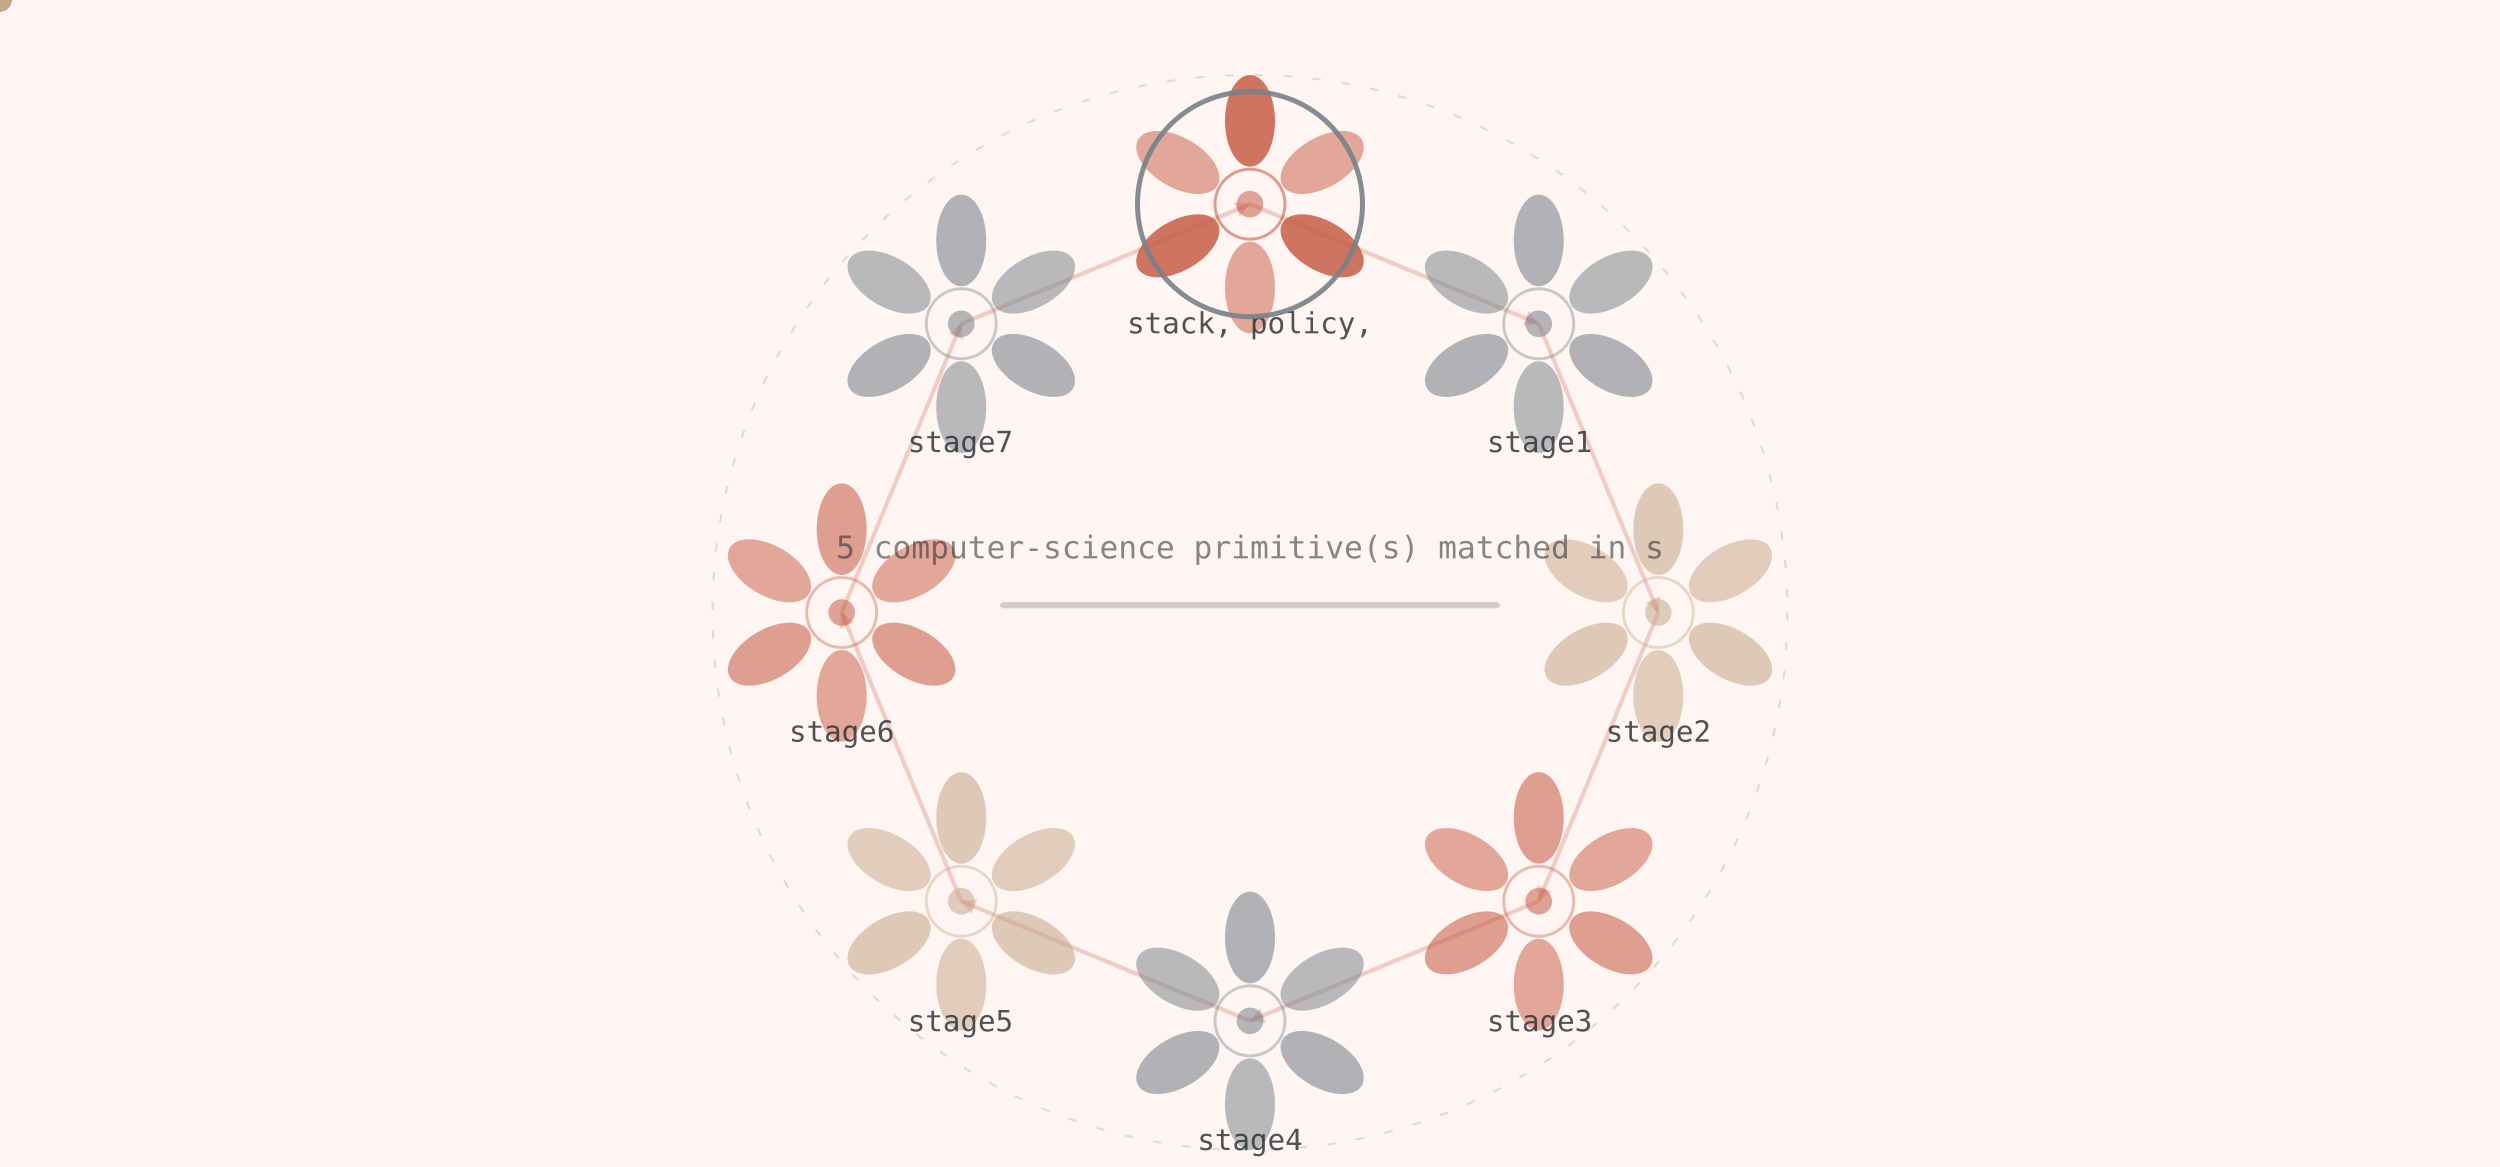
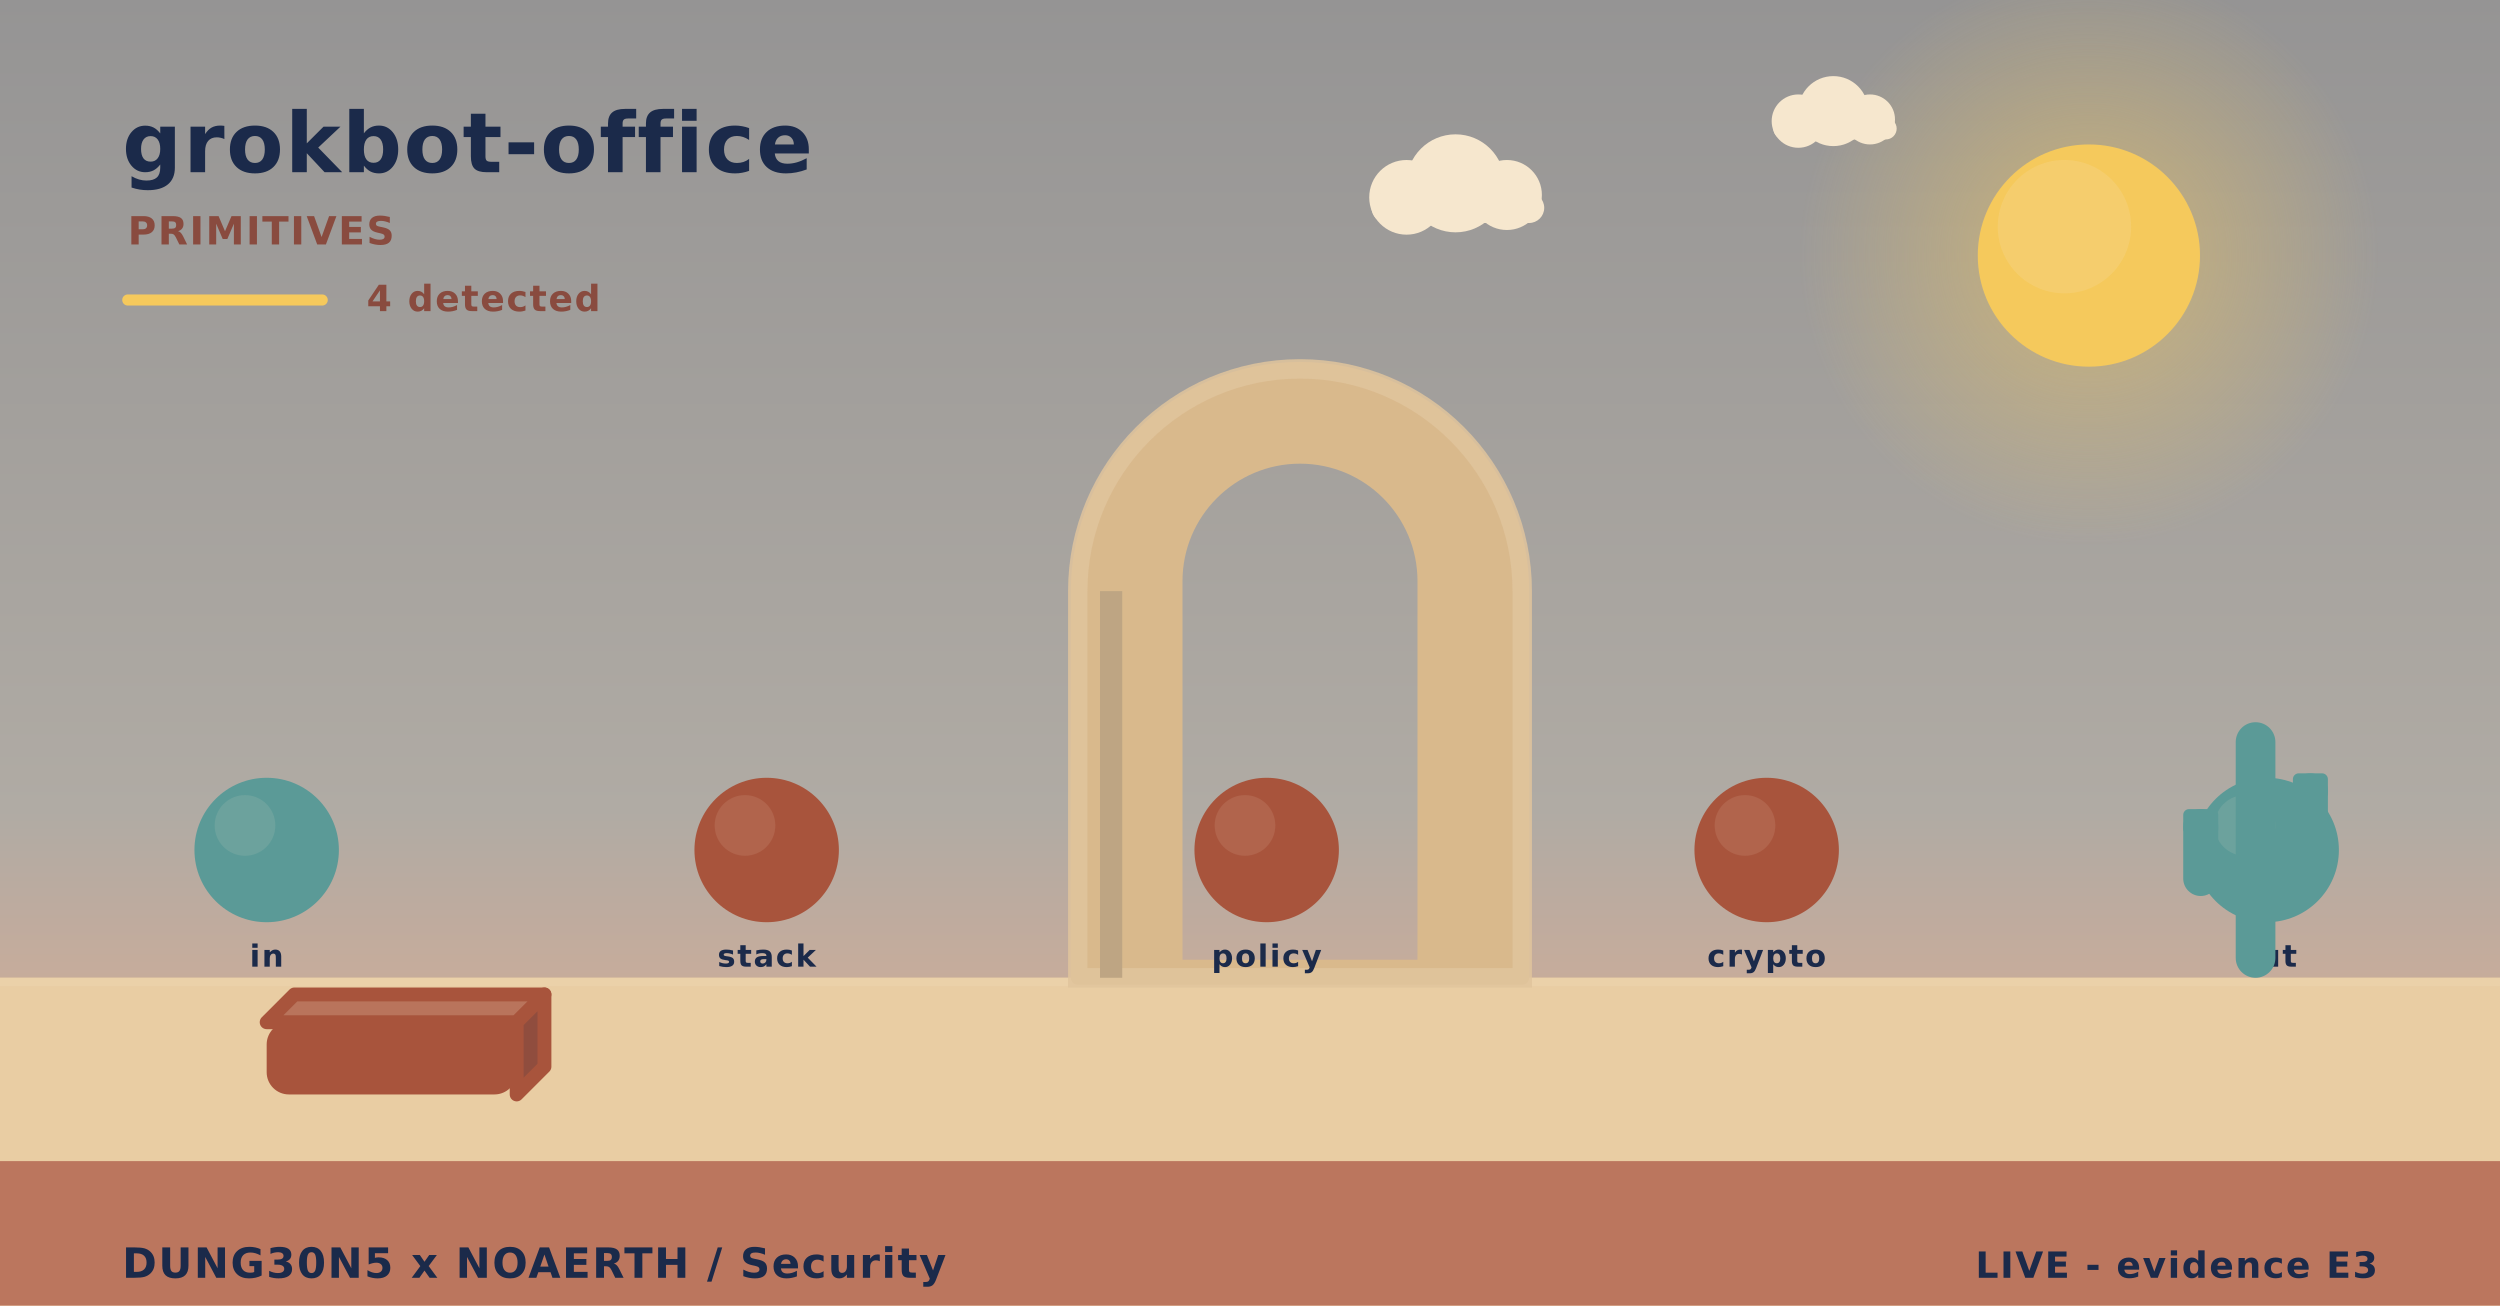
- <svg xmlns="http://www.w3.org/2000/svg" viewBox="0 0 1200 560" width="1200" height="560" role="img" aria-label="grokbot-office state machine">
-   <rect width="1200" height="560" fill="#fff5f2" />
-   <defs>
-     <linearGradient id="gs" x1="0" y1="0" x2="1" y2="1">
-       <stop offset="0%" stop-color="#c75f48" />
-       <stop offset="100%" stop-color="#78818a" />
-     </linearGradient>
-   </defs>
-   <circle cx="600.00" cy="294.00" r="258.00" fill="none" stroke="rgba(37,40,46,0.140)" stroke-width="1.00" opacity="1.00" stroke-dasharray="4 10" />
-   <line x1="600.00" y1="98.00" x2="738.59" y2="155.41" stroke="rgba(199,95,72,0.500)" stroke-width="2.00" opacity="0.55" />
-   <polygon points="738.59,155.41 733.76,149.29 730.86,156.32" fill="rgba(199,95,72,0.500)" opacity="0.55" />
-   <g opacity="0.9">
-     <circle cx="0.00" cy="0.00" r="5.50" fill="#c7a88a" opacity="1.00" />
-     <animateTransform attributeName="transform" type="translate" values="600.00,98.00 738.59,155.41" dur="5.0s" begin="0.0s" repeatCount="indefinite" />
-     <animateTransform attributeName="transform" type="translate" values="738.59,155.41 600.00,98.00" dur="5.0s" begin="2.5s" repeatCount="indefinite" />
+ <svg xmlns="http://www.w3.org/2000/svg" width="900" height="470" viewBox="0 0 900 470" role="img" aria-label="grokbot-office - how it behaves">
+   <linearGradient id="skys" x1="0" y1="0" x2="0" y2="1">
+     <stop offset="0" stop-color="#959494" />
+     <stop offset="0.62" stop-color="#b0aba4" />
+     <stop offset="1" stop-color="#f3ad8a" />
+   </linearGradient>
+   <rect width="900" height="470" fill="url(#skys)" />
+   <radialGradient id="suns">
+     <stop offset="0.35" stop-color="#f5c95c" stop-opacity="0.34" />
+     <stop offset="1" stop-color="#f5c95c" stop-opacity="0" />
+   </radialGradient>
+   <circle cx="752" cy="92" r="104" fill="url(#suns)" />
+   <circle cx="752" cy="92" r="40" fill="#f5c95c" />
+   <circle cx="743.2" cy="81.6" r="24" fill="#f5d27e" opacity="0.5" />
+   <g>
+     <circle cx="524" cy="66" r="17.64" fill="#f6e7ce" />
+     <circle cx="506.36" cy="71.04" r="13.44" fill="#f6e7ce" />
+     <circle cx="542.48" cy="70.2" r="12.6" fill="#f6e7ce" />
+     <rect x="493.76" y="69.36" width="62.16" height="10.92" rx="5.46" fill="#f6e7ce" />
+     <animateTransform attributeName="transform" type="translate" values="0 0;24 0;0 0" dur="36s" begin="0s" repeatCount="indefinite" />
  </g>
-   <line x1="738.59" y1="155.41" x2="796.00" y2="294.00" stroke="rgba(199,95,72,0.500)" stroke-width="2.00" opacity="0.55" />
-   <polygon points="796.00,294.00 796.91,286.26 789.89,289.17" fill="rgba(199,95,72,0.500)" opacity="0.55" />
-   <g opacity="0.9">
-     <circle cx="0.00" cy="0.00" r="5.50" fill="#c7a88a" opacity="1.00" />
-     <animateTransform attributeName="transform" type="translate" values="738.59,155.41 796.00,294.00" dur="5.0s" begin="0.625s" repeatCount="indefinite" />
-     <animateTransform attributeName="transform" type="translate" values="796.00,294.00 738.59,155.41" dur="5.0s" begin="3.125s" repeatCount="indefinite" />
+   <g>
+     <circle cx="660" cy="40" r="12.6" fill="#f6e7ce" />
+     <circle cx="647.4" cy="43.6" r="9.6" fill="#f6e7ce" />
+     <circle cx="673.2" cy="43" r="9" fill="#f6e7ce" />
+     <rect x="638.4" y="42.4" width="44.4" height="7.8" rx="3.9" fill="#f6e7ce" />
+     <animateTransform attributeName="transform" type="translate" values="0 0;-18 0;0 0" dur="46s" begin="3s" repeatCount="indefinite" />
  </g>
-   <line x1="796.00" y1="294.00" x2="738.59" y2="432.59" stroke="rgba(199,95,72,0.500)" stroke-width="2.00" opacity="0.55" />
-   <polygon points="738.59,432.59 744.71,427.76 737.68,424.86" fill="rgba(199,95,72,0.500)" opacity="0.55" />
-   <g opacity="0.9">
-     <circle cx="0.00" cy="0.00" r="5.50" fill="#c7a88a" opacity="1.00" />
-     <animateTransform attributeName="transform" type="translate" values="796.00,294.00 738.59,432.59" dur="5.0s" begin="1.25s" repeatCount="indefinite" />
-     <animateTransform attributeName="transform" type="translate" values="738.59,432.59 796.00,294.00" dur="5.0s" begin="3.75s" repeatCount="indefinite" />
+   <rect x="0" y="352" width="900" height="118" fill="#e9cda3" />
+   <rect x="0" y="352" width="900" height="3" fill="#ebd1a9" />
+   <text x="44" y="62" font-family="Verdana,DejaVu Sans,sans-serif" font-size="30" font-weight="700" letter-spacing="0.6" fill="#1b2a4a" text-anchor="start">grokbot-office</text>
+   <text x="46" y="88" font-family="Verdana,DejaVu Sans,sans-serif" font-size="14" font-weight="700" letter-spacing="0.6" fill="#894b3f" text-anchor="start">PRIMITIVES</text>
+   <rect x="44" y="106" width="74" height="4" rx="2" fill="#f5c95c" />
+   <text x="132" y="112" font-family="Verdana,DejaVu Sans,sans-serif" font-size="13" font-weight="700" letter-spacing="0.6" fill="#894b3f" text-anchor="start">4 detected</text>
+   <path d="M388,352 L388,212.8 A80,80 0 0 1 548,212.8 L548,352 Z M423.2,348 L423.2,209.22 A44.8,44.8 0 0 1 512.8,209.22 L512.8,348 Z" fill="#d9b98c" fill-rule="evenodd" stroke="#d9b98c" stroke-width="5" stroke-linejoin="round" />
+   <path d="M388,352 L388,212.8 A80,80 0 0 1 548,212.8 L548,352 Z" fill="none" stroke="#e0c49c" stroke-width="7" stroke-linecap="round" opacity="0.85" />
+   <rect x="396" y="212.8" width="8" height="139.2" fill="#bea583" />
+   <circle cx="96" cy="306" r="26" fill="#5b9a97" />
+   <circle cx="88.2" cy="297.16" r="10.92" fill="#7aa9a2" opacity="0.55" />
+   <text x="96" y="348" font-family="Verdana,DejaVu Sans,sans-serif" font-size="11" font-weight="700" letter-spacing="0.6" fill="#1b2a4a" text-anchor="middle">in</text>
+   <g>
+     <circle cx="276" cy="306" r="26" fill="#a8543c" />
+     <circle cx="268.2" cy="297.16" r="10.92" fill="#b87159" opacity="0.55" />
+     <animate attributeName="opacity" values="0.8;1;0.8" dur="4.6s" begin="0s" repeatCount="indefinite" />
  </g>
-   <line x1="738.59" y1="432.59" x2="600.00" y2="490.00" stroke="rgba(199,95,72,0.500)" stroke-width="2.00" opacity="0.55" />
-   <polygon points="600.00,490.00 607.74,490.91 604.83,483.89" fill="rgba(199,95,72,0.500)" opacity="0.55" />
-   <g opacity="0.9">
-     <circle cx="0.00" cy="0.00" r="5.50" fill="#c7a88a" opacity="1.00" />
-     <animateTransform attributeName="transform" type="translate" values="738.59,432.59 600.00,490.00" dur="5.0s" begin="1.875s" repeatCount="indefinite" />
-     <animateTransform attributeName="transform" type="translate" values="600.00,490.00 738.59,432.59" dur="5.0s" begin="4.375s" repeatCount="indefinite" />
+   <text x="276" y="348" font-family="Verdana,DejaVu Sans,sans-serif" font-size="11" font-weight="700" letter-spacing="0.6" fill="#1b2a4a" text-anchor="middle">stack</text>
+   <g>
+     <circle cx="456" cy="306" r="26" fill="#a8543c" />
+     <circle cx="448.2" cy="297.16" r="10.92" fill="#b87159" opacity="0.55" />
+     <animate attributeName="opacity" values="0.8;1;0.8" dur="5.2s" begin="0s" repeatCount="indefinite" />
  </g>
-   <line x1="600.00" y1="490.00" x2="461.41" y2="432.59" stroke="rgba(199,95,72,0.500)" stroke-width="2.00" opacity="0.55" />
-   <polygon points="461.41,432.59 466.24,438.71 469.14,431.68" fill="rgba(199,95,72,0.500)" opacity="0.55" />
-   <g opacity="0.9">
-     <circle cx="0.00" cy="0.00" r="5.50" fill="#c7a88a" opacity="1.00" />
-     <animateTransform attributeName="transform" type="translate" values="600.00,490.00 461.41,432.59" dur="5.0s" begin="2.5s" repeatCount="indefinite" />
-     <animateTransform attributeName="transform" type="translate" values="461.41,432.59 600.00,490.00" dur="5.0s" begin="5.0s" repeatCount="indefinite" />
+   <text x="456" y="348" font-family="Verdana,DejaVu Sans,sans-serif" font-size="11" font-weight="700" letter-spacing="0.6" fill="#1b2a4a" text-anchor="middle">policy</text>
+   <g>
+     <circle cx="636" cy="306" r="26" fill="#a8543c" />
+     <circle cx="628.2" cy="297.16" r="10.92" fill="#b87159" opacity="0.55" />
+     <animate attributeName="opacity" values="0.8;1;0.8" dur="5.8s" begin="0s" repeatCount="indefinite" />
  </g>
-   <line x1="461.41" y1="432.59" x2="404.00" y2="294.00" stroke="rgba(199,95,72,0.500)" stroke-width="2.00" opacity="0.55" />
-   <polygon points="404.00,294.00 403.09,301.74 410.11,298.83" fill="rgba(199,95,72,0.500)" opacity="0.55" />
-   <g opacity="0.9">
-     <circle cx="0.00" cy="0.00" r="5.50" fill="#c7a88a" opacity="1.00" />
-     <animateTransform attributeName="transform" type="translate" values="461.41,432.59 404.00,294.00" dur="5.0s" begin="3.125s" repeatCount="indefinite" />
-     <animateTransform attributeName="transform" type="translate" values="404.00,294.00 461.41,432.59" dur="5.0s" begin="5.625s" repeatCount="indefinite" />
-   </g>
-   <line x1="404.00" y1="294.00" x2="461.41" y2="155.41" stroke="rgba(199,95,72,0.500)" stroke-width="2.00" opacity="0.55" />
-   <polygon points="461.41,155.41 455.29,160.24 462.32,163.14" fill="rgba(199,95,72,0.500)" opacity="0.55" />
-   <g opacity="0.9">
-     <circle cx="0.00" cy="0.00" r="5.50" fill="#c7a88a" opacity="1.00" />
-     <animateTransform attributeName="transform" type="translate" values="404.00,294.00 461.41,155.41" dur="5.0s" begin="3.75s" repeatCount="indefinite" />
-     <animateTransform attributeName="transform" type="translate" values="461.41,155.41 404.00,294.00" dur="5.0s" begin="6.25s" repeatCount="indefinite" />
-   </g>
-   <line x1="461.41" y1="155.41" x2="600.00" y2="98.00" stroke="rgba(199,95,72,0.500)" stroke-width="2.00" opacity="0.55" />
-   <polygon points="600.00,98.00 592.26,97.09 595.17,104.11" fill="rgba(199,95,72,0.500)" opacity="0.55" />
-   <g opacity="0.9">
-     <circle cx="0.00" cy="0.00" r="5.50" fill="#c7a88a" opacity="1.00" />
-     <animateTransform attributeName="transform" type="translate" values="461.41,155.41 600.00,98.00" dur="5.0s" begin="4.375s" repeatCount="indefinite" />
-     <animateTransform attributeName="transform" type="translate" values="600.00,98.00 461.41,155.41" dur="5.0s" begin="6.875s" repeatCount="indefinite" />
-   </g>
-   <ellipse cx="600.00" cy="58.00" rx="12.00" ry="22.00" fill="rgba(199,95,72,0.900)" opacity="0.95" transform="rotate(0.0 600.00 58.00)" />
-   <ellipse cx="634.64" cy="78.00" rx="12.00" ry="22.00" fill="rgba(199,95,72,0.550)" opacity="0.95" transform="rotate(60.0 634.64 78.00)" />
-   <ellipse cx="634.64" cy="118.00" rx="12.00" ry="22.00" fill="rgba(199,95,72,0.900)" opacity="0.95" transform="rotate(120.0 634.64 118.00)" />
-   <ellipse cx="600.00" cy="138.00" rx="12.00" ry="22.00" fill="rgba(199,95,72,0.550)" opacity="0.95" transform="rotate(180.0 600.00 138.00)" />
-   <ellipse cx="565.36" cy="118.00" rx="12.00" ry="22.00" fill="rgba(199,95,72,0.900)" opacity="0.95" transform="rotate(240.0 565.36 118.00)" />
-   <ellipse cx="565.36" cy="78.00" rx="12.00" ry="22.00" fill="rgba(199,95,72,0.550)" opacity="0.95" transform="rotate(300.0 565.36 78.00)" />
-   <circle cx="600.00" cy="98.00" r="16.80" fill="none" stroke="rgba(199,95,72,0.900)" stroke-width="1.40" opacity="0.66" />
-   <circle cx="600.00" cy="98.00" r="6.40" fill="rgba(199,95,72,0.550)" opacity="1.00" />
-   <text x="600" y="160" font-family="ui-monospace,Menlo,monospace" font-size="14" fill="rgba(37,40,46,0.800)" text-anchor="middle">stack, policy,</text>
-   <g>
-     <circle cx="600.00" cy="98.00" r="54.00" fill="none" stroke="#78818a" stroke-width="2.40" opacity="0.90" />
-     <animate attributeName="opacity" values="0.25;1.0;0.25" dur="10.0s" begin="0.0s" repeatCount="indefinite" />
-   </g>
-   <ellipse cx="738.59" cy="115.41" rx="12.00" ry="22.00" fill="rgba(120,129,138,0.600)" opacity="0.95" transform="rotate(0.0 738.59 115.41)" />
-   <ellipse cx="773.23" cy="135.41" rx="12.00" ry="22.00" fill="rgba(120,129,138,0.550)" opacity="0.95" transform="rotate(60.0 773.23 135.41)" />
-   <ellipse cx="773.23" cy="175.41" rx="12.00" ry="22.00" fill="rgba(120,129,138,0.600)" opacity="0.95" transform="rotate(120.0 773.23 175.41)" />
-   <ellipse cx="738.59" cy="195.41" rx="12.00" ry="22.00" fill="rgba(120,129,138,0.550)" opacity="0.95" transform="rotate(180.0 738.59 195.41)" />
-   <ellipse cx="703.95" cy="175.41" rx="12.00" ry="22.00" fill="rgba(120,129,138,0.600)" opacity="0.95" transform="rotate(240.0 703.95 175.41)" />
-   <ellipse cx="703.95" cy="135.41" rx="12.00" ry="22.00" fill="rgba(120,129,138,0.550)" opacity="0.95" transform="rotate(300.0 703.95 135.41)" />
-   <circle cx="738.59" cy="155.41" r="16.80" fill="none" stroke="rgba(120,129,138,0.600)" stroke-width="1.40" opacity="0.66" />
-   <circle cx="738.59" cy="155.41" r="6.40" fill="rgba(120,129,138,0.550)" opacity="1.00" />
-   <text x="739" y="217" font-family="ui-monospace,Menlo,monospace" font-size="14" fill="rgba(37,40,46,0.800)" text-anchor="middle">stage1</text>
-   <ellipse cx="796.00" cy="254.00" rx="12.00" ry="22.00" fill="rgba(199,168,138,0.600)" opacity="0.95" transform="rotate(0.0 796.00 254.00)" />
-   <ellipse cx="830.64" cy="274.00" rx="12.00" ry="22.00" fill="rgba(199,168,138,0.550)" opacity="0.95" transform="rotate(60.0 830.64 274.00)" />
-   <ellipse cx="830.64" cy="314.00" rx="12.00" ry="22.00" fill="rgba(199,168,138,0.600)" opacity="0.95" transform="rotate(120.0 830.64 314.00)" />
-   <ellipse cx="796.00" cy="334.00" rx="12.00" ry="22.00" fill="rgba(199,168,138,0.550)" opacity="0.95" transform="rotate(180.0 796.00 334.00)" />
-   <ellipse cx="761.36" cy="314.00" rx="12.00" ry="22.00" fill="rgba(199,168,138,0.600)" opacity="0.95" transform="rotate(240.0 761.36 314.00)" />
-   <ellipse cx="761.36" cy="274.00" rx="12.00" ry="22.00" fill="rgba(199,168,138,0.550)" opacity="0.95" transform="rotate(300.0 761.36 274.00)" />
-   <circle cx="796.00" cy="294.00" r="16.80" fill="none" stroke="rgba(199,168,138,0.600)" stroke-width="1.40" opacity="0.66" />
-   <circle cx="796.00" cy="294.00" r="6.40" fill="rgba(199,168,138,0.550)" opacity="1.00" />
-   <text x="796" y="356" font-family="ui-monospace,Menlo,monospace" font-size="14" fill="rgba(37,40,46,0.800)" text-anchor="middle">stage2</text>
-   <ellipse cx="738.59" cy="392.59" rx="12.00" ry="22.00" fill="rgba(199,95,72,0.600)" opacity="0.95" transform="rotate(0.0 738.59 392.59)" />
-   <ellipse cx="773.23" cy="412.59" rx="12.00" ry="22.00" fill="rgba(199,95,72,0.550)" opacity="0.95" transform="rotate(60.0 773.23 412.59)" />
-   <ellipse cx="773.23" cy="452.59" rx="12.00" ry="22.00" fill="rgba(199,95,72,0.600)" opacity="0.95" transform="rotate(120.0 773.23 452.59)" />
-   <ellipse cx="738.59" cy="472.59" rx="12.00" ry="22.00" fill="rgba(199,95,72,0.550)" opacity="0.95" transform="rotate(180.0 738.59 472.59)" />
-   <ellipse cx="703.95" cy="452.59" rx="12.00" ry="22.00" fill="rgba(199,95,72,0.600)" opacity="0.95" transform="rotate(240.0 703.95 452.59)" />
-   <ellipse cx="703.95" cy="412.59" rx="12.00" ry="22.00" fill="rgba(199,95,72,0.550)" opacity="0.95" transform="rotate(300.0 703.95 412.59)" />
-   <circle cx="738.59" cy="432.59" r="16.80" fill="none" stroke="rgba(199,95,72,0.600)" stroke-width="1.40" opacity="0.66" />
-   <circle cx="738.59" cy="432.59" r="6.40" fill="rgba(199,95,72,0.550)" opacity="1.00" />
-   <text x="739" y="495" font-family="ui-monospace,Menlo,monospace" font-size="14" fill="rgba(37,40,46,0.800)" text-anchor="middle">stage3</text>
-   <ellipse cx="600.00" cy="450.00" rx="12.00" ry="22.00" fill="rgba(120,129,138,0.600)" opacity="0.95" transform="rotate(0.0 600.00 450.00)" />
-   <ellipse cx="634.64" cy="470.00" rx="12.00" ry="22.00" fill="rgba(120,129,138,0.550)" opacity="0.95" transform="rotate(60.0 634.64 470.00)" />
-   <ellipse cx="634.64" cy="510.00" rx="12.00" ry="22.00" fill="rgba(120,129,138,0.600)" opacity="0.95" transform="rotate(120.0 634.64 510.00)" />
-   <ellipse cx="600.00" cy="530.00" rx="12.00" ry="22.00" fill="rgba(120,129,138,0.550)" opacity="0.95" transform="rotate(180.0 600.00 530.00)" />
-   <ellipse cx="565.36" cy="510.00" rx="12.00" ry="22.00" fill="rgba(120,129,138,0.600)" opacity="0.95" transform="rotate(240.0 565.36 510.00)" />
-   <ellipse cx="565.36" cy="470.00" rx="12.00" ry="22.00" fill="rgba(120,129,138,0.550)" opacity="0.95" transform="rotate(300.0 565.36 470.00)" />
-   <circle cx="600.00" cy="490.00" r="16.80" fill="none" stroke="rgba(120,129,138,0.600)" stroke-width="1.40" opacity="0.66" />
-   <circle cx="600.00" cy="490.00" r="6.40" fill="rgba(120,129,138,0.550)" opacity="1.00" />
-   <text x="600" y="552" font-family="ui-monospace,Menlo,monospace" font-size="14" fill="rgba(37,40,46,0.800)" text-anchor="middle">stage4</text>
-   <ellipse cx="461.41" cy="392.59" rx="12.00" ry="22.00" fill="rgba(199,168,138,0.600)" opacity="0.95" transform="rotate(0.0 461.41 392.59)" />
-   <ellipse cx="496.05" cy="412.59" rx="12.00" ry="22.00" fill="rgba(199,168,138,0.550)" opacity="0.95" transform="rotate(60.0 496.05 412.59)" />
-   <ellipse cx="496.05" cy="452.59" rx="12.00" ry="22.00" fill="rgba(199,168,138,0.600)" opacity="0.95" transform="rotate(120.0 496.05 452.59)" />
-   <ellipse cx="461.41" cy="472.59" rx="12.00" ry="22.00" fill="rgba(199,168,138,0.550)" opacity="0.95" transform="rotate(180.0 461.41 472.59)" />
-   <ellipse cx="426.77" cy="452.59" rx="12.00" ry="22.00" fill="rgba(199,168,138,0.600)" opacity="0.95" transform="rotate(240.0 426.77 452.59)" />
-   <ellipse cx="426.77" cy="412.59" rx="12.00" ry="22.00" fill="rgba(199,168,138,0.550)" opacity="0.95" transform="rotate(300.0 426.77 412.59)" />
-   <circle cx="461.41" cy="432.59" r="16.80" fill="none" stroke="rgba(199,168,138,0.600)" stroke-width="1.40" opacity="0.66" />
-   <circle cx="461.41" cy="432.59" r="6.40" fill="rgba(199,168,138,0.550)" opacity="1.00" />
-   <text x="461" y="495" font-family="ui-monospace,Menlo,monospace" font-size="14" fill="rgba(37,40,46,0.800)" text-anchor="middle">stage5</text>
-   <ellipse cx="404.00" cy="254.00" rx="12.00" ry="22.00" fill="rgba(199,95,72,0.600)" opacity="0.95" transform="rotate(0.0 404.00 254.00)" />
-   <ellipse cx="438.64" cy="274.00" rx="12.00" ry="22.00" fill="rgba(199,95,72,0.550)" opacity="0.95" transform="rotate(60.0 438.64 274.00)" />
-   <ellipse cx="438.64" cy="314.00" rx="12.00" ry="22.00" fill="rgba(199,95,72,0.600)" opacity="0.95" transform="rotate(120.0 438.64 314.00)" />
-   <ellipse cx="404.00" cy="334.00" rx="12.00" ry="22.00" fill="rgba(199,95,72,0.550)" opacity="0.95" transform="rotate(180.0 404.00 334.00)" />
-   <ellipse cx="369.36" cy="314.00" rx="12.00" ry="22.00" fill="rgba(199,95,72,0.600)" opacity="0.95" transform="rotate(240.0 369.36 314.00)" />
-   <ellipse cx="369.36" cy="274.00" rx="12.00" ry="22.00" fill="rgba(199,95,72,0.550)" opacity="0.95" transform="rotate(300.0 369.36 274.00)" />
-   <circle cx="404.00" cy="294.00" r="16.80" fill="none" stroke="rgba(199,95,72,0.600)" stroke-width="1.40" opacity="0.66" />
-   <circle cx="404.00" cy="294.00" r="6.40" fill="rgba(199,95,72,0.550)" opacity="1.00" />
-   <text x="404" y="356" font-family="ui-monospace,Menlo,monospace" font-size="14" fill="rgba(37,40,46,0.800)" text-anchor="middle">stage6</text>
-   <ellipse cx="461.41" cy="115.41" rx="12.00" ry="22.00" fill="rgba(120,129,138,0.600)" opacity="0.95" transform="rotate(0.0 461.41 115.41)" />
-   <ellipse cx="496.05" cy="135.41" rx="12.00" ry="22.00" fill="rgba(120,129,138,0.550)" opacity="0.95" transform="rotate(60.0 496.05 135.41)" />
-   <ellipse cx="496.05" cy="175.41" rx="12.00" ry="22.00" fill="rgba(120,129,138,0.600)" opacity="0.95" transform="rotate(120.0 496.05 175.41)" />
-   <ellipse cx="461.41" cy="195.41" rx="12.00" ry="22.00" fill="rgba(120,129,138,0.550)" opacity="0.95" transform="rotate(180.0 461.41 195.41)" />
-   <ellipse cx="426.77" cy="175.41" rx="12.00" ry="22.00" fill="rgba(120,129,138,0.600)" opacity="0.95" transform="rotate(240.0 426.77 175.41)" />
-   <ellipse cx="426.77" cy="135.41" rx="12.00" ry="22.00" fill="rgba(120,129,138,0.550)" opacity="0.95" transform="rotate(300.0 426.77 135.41)" />
-   <circle cx="461.41" cy="155.41" r="16.80" fill="none" stroke="rgba(120,129,138,0.600)" stroke-width="1.40" opacity="0.66" />
-   <circle cx="461.41" cy="155.41" r="6.40" fill="rgba(120,129,138,0.550)" opacity="1.00" />
-   <text x="461" y="217" font-family="ui-monospace,Menlo,monospace" font-size="14" fill="rgba(37,40,46,0.800)" text-anchor="middle">stage7</text>
-   <rect x="480.00" y="289.00" width="240.00" height="3.00" rx="2.00" fill="rgba(37,40,46,0.200)" opacity="1.00" />
-   <text x="600" y="268" font-family="ui-monospace,Menlo,monospace" font-size="15" fill="rgba(37,40,46,0.550)" text-anchor="middle">5 computer-science primitive(s) matched in s</text>
+   <text x="636" y="348" font-family="Verdana,DejaVu Sans,sans-serif" font-size="11" font-weight="700" letter-spacing="0.6" fill="#1b2a4a" text-anchor="middle">crypto</text>
+   <circle cx="816" cy="306" r="26" fill="#5b9a97" />
+   <circle cx="808.2" cy="297.16" r="10.92" fill="#7aa9a2" opacity="0.55" />
+   <text x="816" y="348" font-family="Verdana,DejaVu Sans,sans-serif" font-size="11" font-weight="700" letter-spacing="0.6" fill="#1b2a4a" text-anchor="middle">out</text>
+   <path d="M96,368 L186,368 L196,358 L106,358 Z" fill="#b9745c" stroke="#a8543c" stroke-width="5" stroke-linejoin="round" />
+   <path d="M186,368 L196,358 L196,384 L186,394 Z" fill="#904d3e" stroke="#a8543c" stroke-width="5" stroke-linejoin="round" />
+   <rect x="96" y="368" width="90" height="26" rx="8" fill="#a8543c" />
+   <rect x="804.86" y="260" width="14.28" height="92" rx="7.14" fill="#5b9a97" />
+   <rect x="785.96" y="291.28" width="12.6" height="31.28" rx="6.3" fill="#5b9a97" />
+   <rect x="785.96" y="291.28" width="12.6" height="9.2" rx="2.1" fill="#5b9a97" />
+   <rect x="825.44" y="278.4" width="12.6" height="31.28" rx="6.3" fill="#5b9a97" />
+   <rect x="825.44" y="278.4" width="12.6" height="9.2" rx="2.1" fill="#5b9a97" />
+   <rect x="0" y="418" width="900" height="52" rx="0" fill="#b87159" opacity="0.94" />
+   <text x="44" y="460" font-family="Verdana,DejaVu Sans,sans-serif" font-size="15" font-weight="700" letter-spacing="0.6" fill="#1b2a4a" text-anchor="start">DUNG30N5 x NOAERTH  /  Security</text>
+   <text x="856" y="460" font-family="Verdana,DejaVu Sans,sans-serif" font-size="13" font-weight="700" letter-spacing="0.6" fill="#1b2a4a" text-anchor="end">LIVE  -  evidence E3</text>
</svg>
